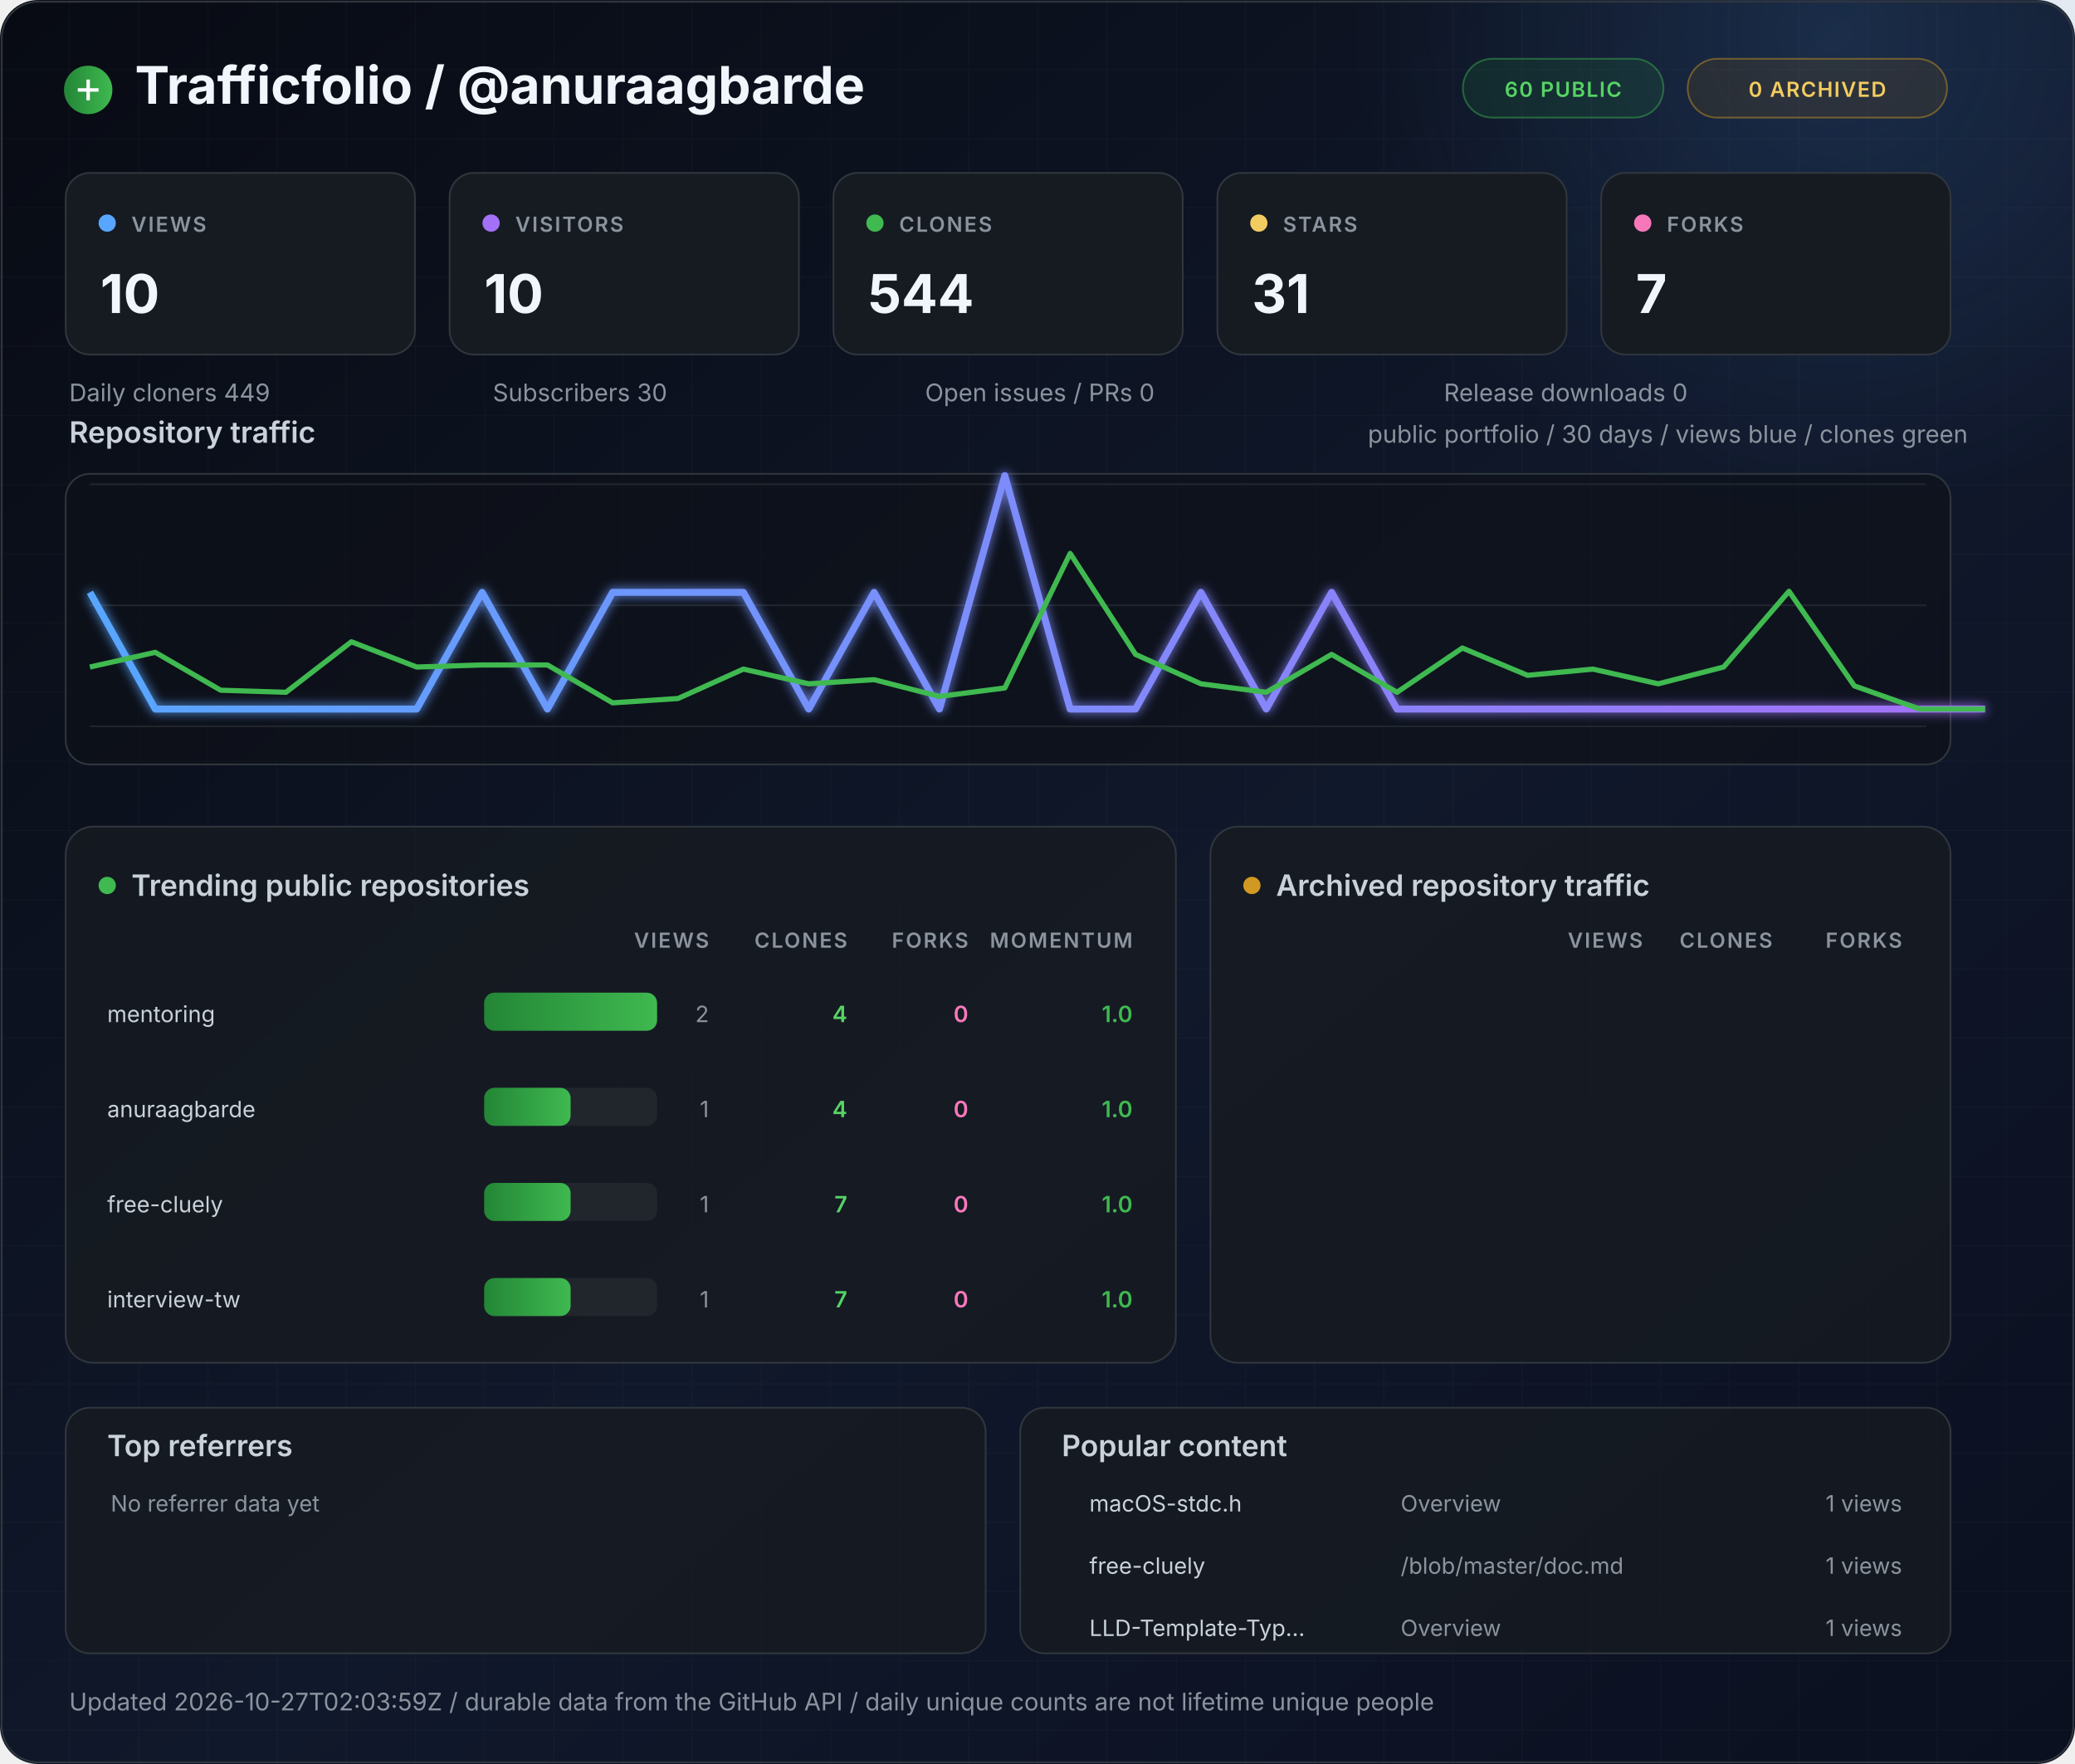
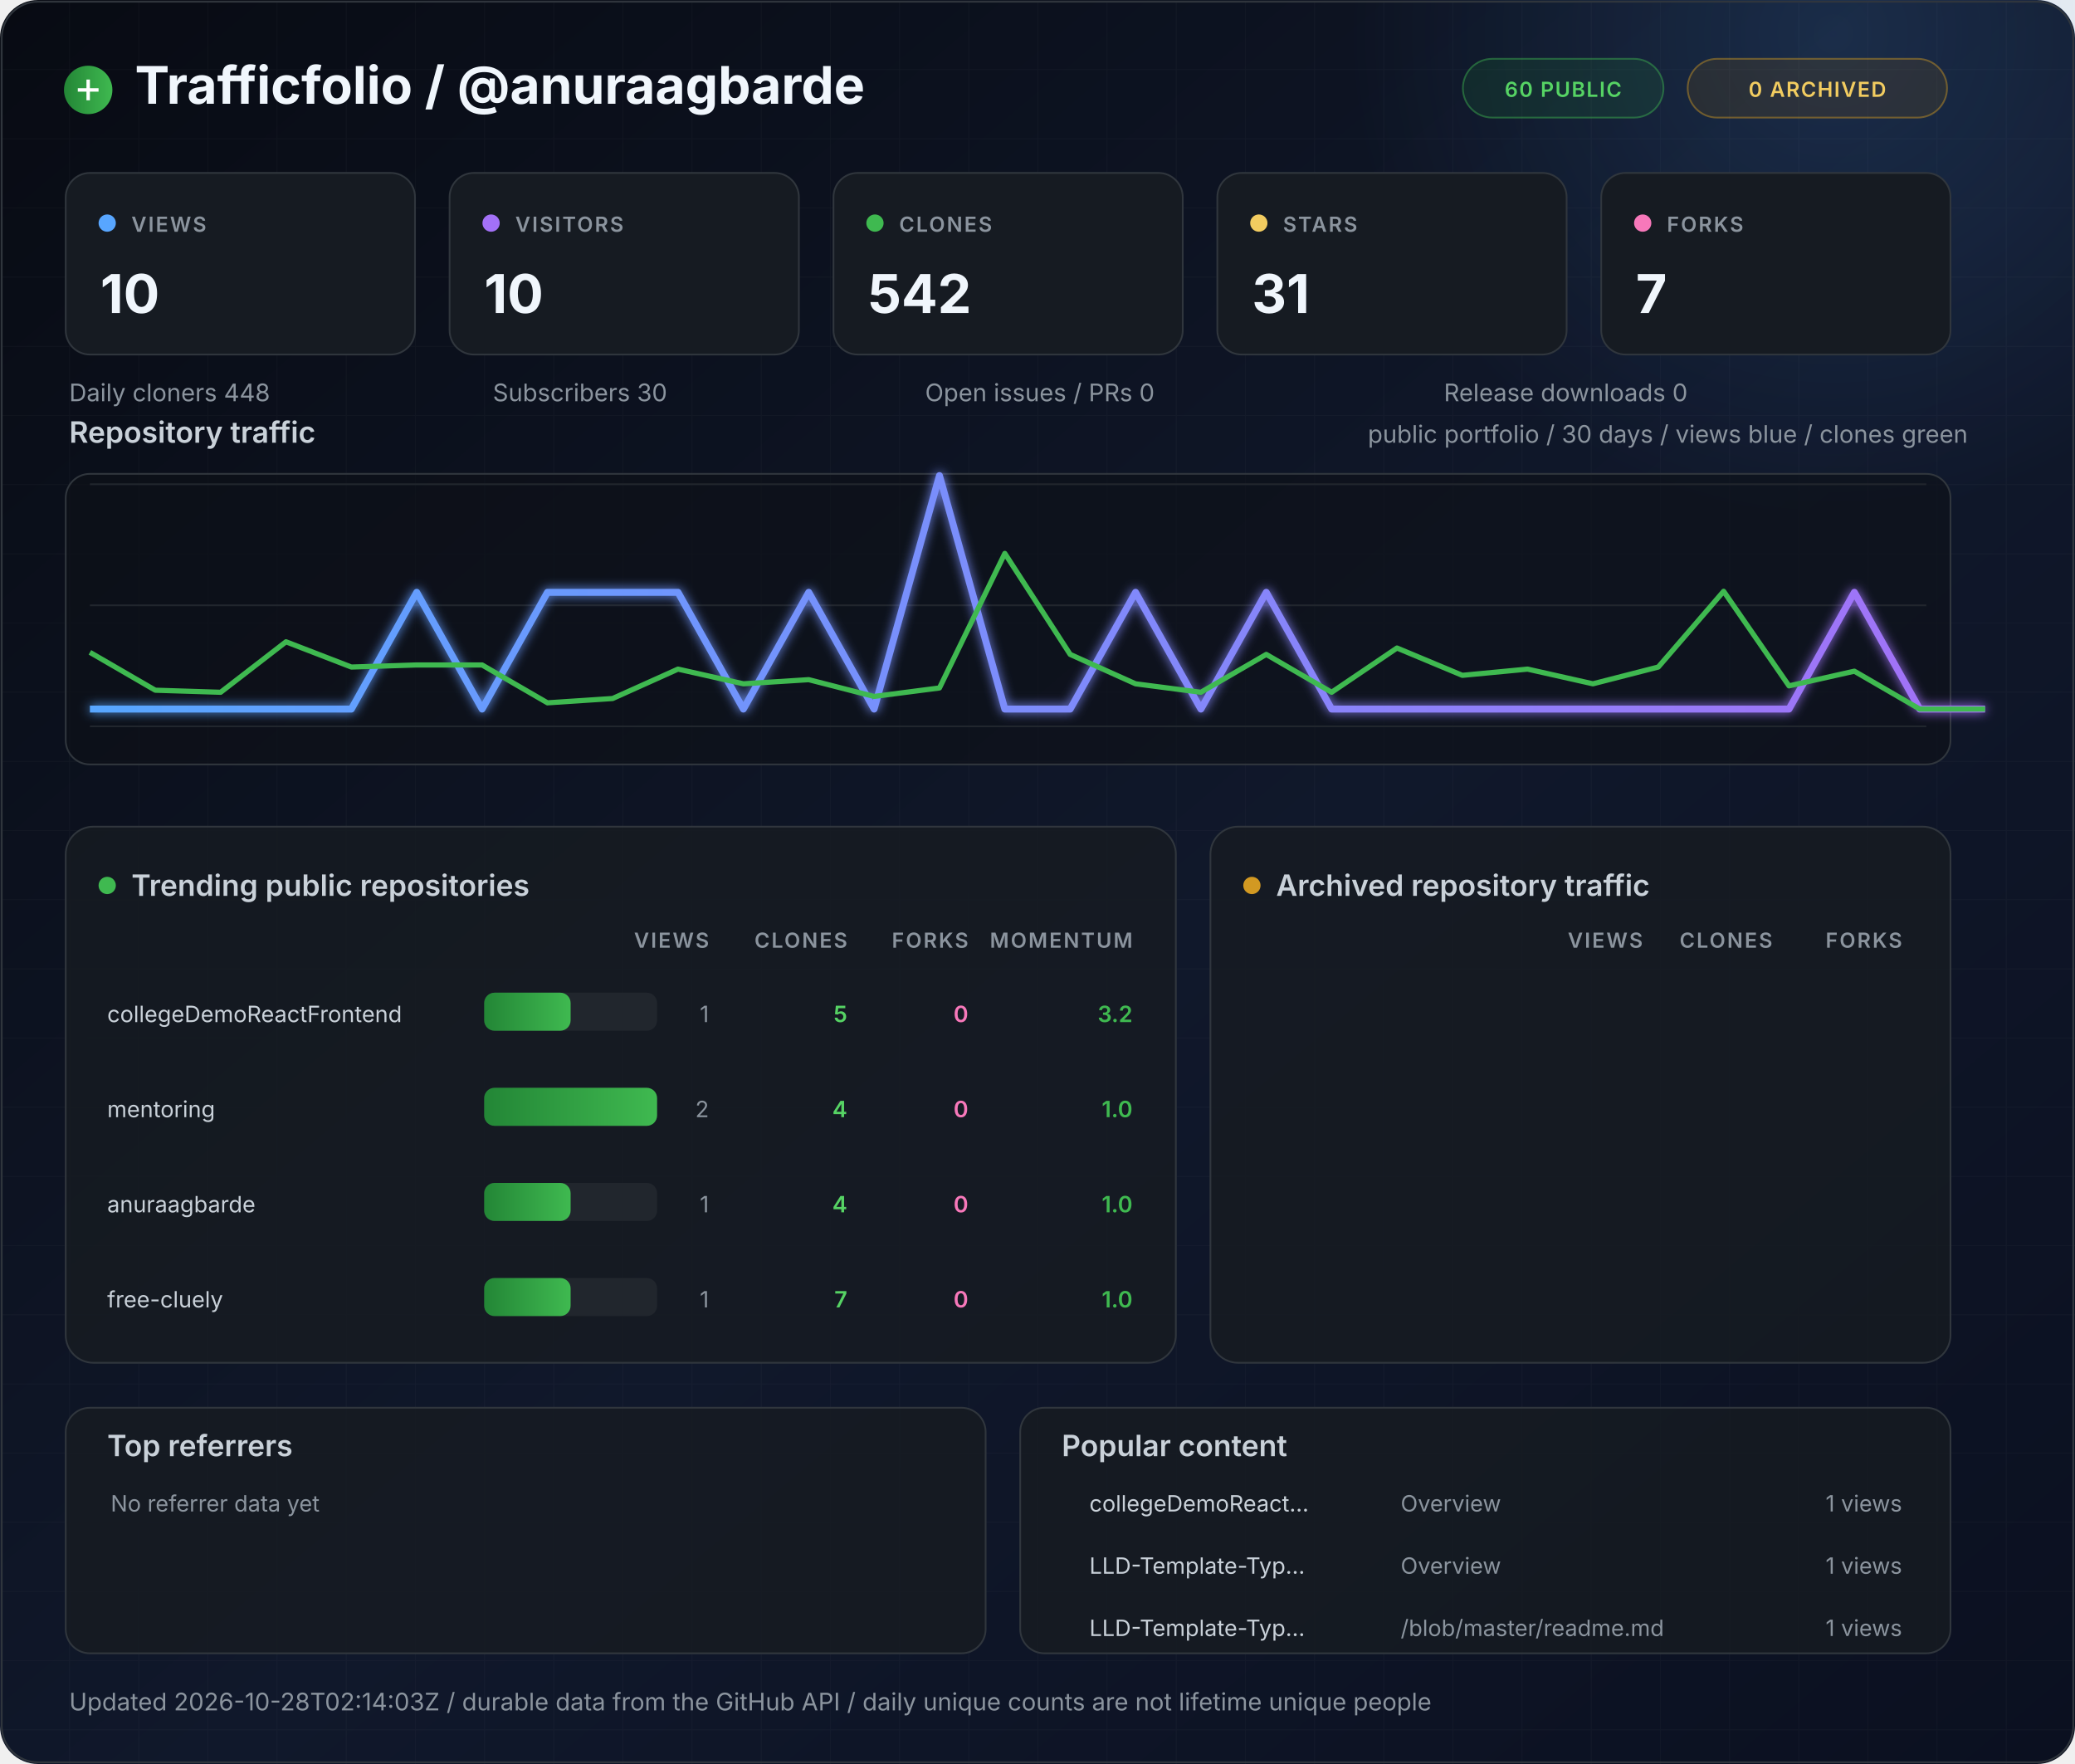
<svg xmlns="http://www.w3.org/2000/svg" width="1200" height="1020" viewBox="0 0 1200 1020" role="img" aria-label="Trafficfolio GitHub analytics dashboard for anuraagbarde">
  <defs>
    <linearGradient id="bg" x1="0" y1="0" x2="1" y2="1">
      <stop stop-color="#080b13" />
      <stop offset=".55" stop-color="#10182b" />
      <stop offset="1" stop-color="#0b1020" />
    </linearGradient>
    <linearGradient id="line" x1="0" y1="0" x2="1" y2="0">
      <stop stop-color="#58a6ff" />
      <stop offset="1" stop-color="#a371f7" />
    </linearGradient>
    <linearGradient id="bar" x1="0" y1="0" x2="1" y2="0">
      <stop stop-color="#238636" />
      <stop offset="1" stop-color="#3fb950" />
    </linearGradient>
    <linearGradient id="archiveBar" x1="0" y1="0" x2="1" y2="0">
      <stop stop-color="#9e6a03" />
      <stop offset="1" stop-color="#f2cc60" />
    </linearGradient>
    <radialGradient id="ambient">
      <stop stop-color="#58a6ff" stop-opacity=".16" />
      <stop offset="1" stop-color="#58a6ff" stop-opacity="0" />
    </radialGradient>
    <pattern id="grid" width="40" height="40" patternUnits="userSpaceOnUse">
      <path d="M40 0H0V40" fill="none" stroke="#ffffff" stroke-opacity=".025" />
    </pattern>
    <filter id="glow">
      <feGaussianBlur stdDeviation="3" result="b" />
      <feMerge>
        <feMergeNode in="b" />
        <feMergeNode in="SourceGraphic" />
      </feMerge>
    </filter>
    <style>
    .title{font:750 30px -apple-system,BlinkMacSystemFont,"Segoe UI",sans-serif;fill:#f0f6fc}
    .subtitle{font:14px -apple-system,BlinkMacSystemFont,"Segoe UI",sans-serif;fill:#8b949e}
    .label{font:600 12px -apple-system,BlinkMacSystemFont,"Segoe UI",sans-serif;fill:#8b949e;letter-spacing:1px}
    .metric{font:700 31px -apple-system,BlinkMacSystemFont,"Segoe UI",sans-serif;fill:#f0f6fc}
    .section{font:600 17px -apple-system,BlinkMacSystemFont,"Segoe UI",sans-serif;fill:#c9d1d9}
    .repo,.value,.trend,.archive,.clone,.fork{font:13px -apple-system,BlinkMacSystemFont,"Segoe UI",sans-serif;fill:#c9d1d9}
    .value{fill:#8b949e} .trend{fill:#3fb950;font-weight:600} .archive{fill:#d29922}
    .clone{fill:#56d364;font-weight:600} .fork{fill:#f778ba;font-weight:600}
    .pill{font:600 12px -apple-system,BlinkMacSystemFont,"Segoe UI",sans-serif;letter-spacing:.7px}
  </style>
  </defs>
  <rect width="1200" height="1020" rx="22" fill="url(#bg)" />
  <rect width="1200" height="1020" rx="22" fill="url(#grid)" />
  <circle cx="1060" cy="20" r="280" fill="url(#ambient)" />
  <rect x="1" y="1" width="1198" height="1018" rx="21" fill="none" stroke="#30363d" />
  <circle cx="51" cy="52" r="14" fill="url(#bar)" />
  <path d="M45 52h12M51 46v12" stroke="#fff" stroke-width="2" />
  <text x="78" y="60" class="title">Trafficfolio / @anuraagbarde</text>
  <rect x="846" y="34" width="116" height="34" rx="17" fill="#238636" fill-opacity=".16" stroke="#3fb950" stroke-opacity=".45" />
  <text x="904" y="56" text-anchor="middle" class="pill" fill="#56d364">60 PUBLIC</text>
  <rect x="976" y="34" width="150" height="34" rx="17" fill="#9e6a03" fill-opacity=".14" stroke="#d29922" stroke-opacity=".45" />
  <text x="1051" y="56" text-anchor="middle" class="pill" fill="#f2cc60">0 ARCHIVED</text>
  <rect x="38" y="100" width="202" height="105" rx="14" fill="#161b22" stroke="#30363d" />
  <circle cx="62" cy="129" r="5" fill="#58a6ff" />
  <text x="76" y="134" class="label">VIEWS</text>
  <text x="58" y="181" class="metric">10</text>
  <rect x="260" y="100" width="202" height="105" rx="14" fill="#161b22" stroke="#30363d" />
  <circle cx="284" cy="129" r="5" fill="#a371f7" />
  <text x="298" y="134" class="label">VISITORS</text>
  <text x="280" y="181" class="metric">10</text>
  <rect x="482" y="100" width="202" height="105" rx="14" fill="#161b22" stroke="#30363d" />
  <circle cx="506" cy="129" r="5" fill="#3fb950" />
  <text x="520" y="134" class="label">CLONES</text>
-   <text x="502" y="181" class="metric">544</text>
+   <text x="502" y="181" class="metric">542</text>
  <rect x="704" y="100" width="202" height="105" rx="14" fill="#161b22" stroke="#30363d" />
  <circle cx="728" cy="129" r="5" fill="#f2cc60" />
  <text x="742" y="134" class="label">STARS</text>
  <text x="724" y="181" class="metric">31</text>
  <rect x="926" y="100" width="202" height="105" rx="14" fill="#161b22" stroke="#30363d" />
  <circle cx="950" cy="129" r="5" fill="#f778ba" />
  <text x="964" y="134" class="label">FORKS</text>
  <text x="946" y="181" class="metric">7</text>
-   <text x="40" y="232" class="subtitle">Daily cloners 449</text>
+   <text x="40" y="232" class="subtitle">Daily cloners 448</text>
  <text x="285" y="232" class="subtitle">Subscribers 30</text>
  <text x="535" y="232" class="subtitle">Open issues / PRs 0</text>
  <text x="835" y="232" class="subtitle">Release downloads 0</text>
  <text x="40" y="256" class="section">Repository traffic</text>
  <text x="1138" y="256" text-anchor="end" class="subtitle">public portfolio / 30 days / views blue / clones green</text>
  <rect x="38" y="274" width="1090" height="168" rx="14" fill="#0d1117" fill-opacity=".62" stroke="#30363d" />
  <line x1="52" y1="420" x2="1114" y2="420" stroke="#21262d" />
  <line x1="52" y1="350" x2="1114" y2="350" stroke="#21262d" />
  <line x1="52" y1="280" x2="1114" y2="280" stroke="#21262d" />
-   <polyline points="52.0,342.5 89.8,410.0 127.6,410.0 165.4,410.0 203.2,410.0 241.0,410.0 278.8,342.5 316.6,410.0 354.3,342.5 392.1,342.5 429.9,342.5 467.7,410.0 505.5,342.5 543.3,410.0 581.1,275.0 618.9,410.0 656.7,410.0 694.5,342.5 732.3,410.0 770.1,342.5 807.9,410.0 845.7,410.0 883.4,410.0 921.2,410.0 959.0,410.0 996.8,410.0 1034.6,410.0 1072.4,410.0 1110.2,410.0 1148.0,410.0" fill="none" stroke="url(#line)" stroke-width="4" stroke-linejoin="round" filter="url(#glow)" />
-   <polyline points="52.0,385.7 89.8,377.2 127.6,399.1 165.4,400.3 203.2,371.1 241.0,385.7 278.8,384.5 316.6,384.5 354.3,406.4 392.1,403.9 429.9,386.9 467.7,395.4 505.5,393.0 543.3,402.7 581.1,397.8 618.9,320.0 656.7,378.4 694.5,395.4 732.3,400.3 770.1,378.4 807.9,400.3 845.7,374.7 883.4,390.5 921.2,386.9 959.0,395.4 996.8,385.7 1034.6,341.9 1072.4,396.6 1110.2,410.0 1148.0,410.0" fill="none" stroke="#3fb950" stroke-width="3" stroke-linejoin="round" />
+   <polyline points="52.0,410.0 89.8,410.0 127.6,410.0 165.4,410.0 203.2,410.0 241.0,342.5 278.8,410.0 316.6,342.5 354.3,342.5 392.1,342.5 429.9,410.0 467.7,342.5 505.5,410.0 543.3,275.0 581.1,410.0 618.9,410.0 656.7,342.5 694.5,410.0 732.3,342.5 770.1,410.0 807.9,410.0 845.7,410.0 883.4,410.0 921.2,410.0 959.0,410.0 996.8,410.0 1034.6,410.0 1072.4,342.5 1110.2,410.0 1148.0,410.0" fill="none" stroke="url(#line)" stroke-width="4" stroke-linejoin="round" filter="url(#glow)" />
+   <polyline points="52.0,377.2 89.8,399.1 127.6,400.3 165.4,371.1 203.2,385.7 241.0,384.5 278.8,384.5 316.6,406.4 354.3,403.9 392.1,386.9 429.9,395.4 467.7,393.0 505.5,402.7 543.3,397.8 581.1,320.0 618.9,378.4 656.7,395.4 694.5,400.3 732.3,378.4 770.1,400.3 807.9,374.7 845.7,390.5 883.4,386.9 921.2,395.4 959.0,385.7 996.8,341.9 1034.6,396.6 1072.4,388.1 1110.2,410.0 1148.0,410.0" fill="none" stroke="#3fb950" stroke-width="3" stroke-linejoin="round" />
  <rect x="38" y="478" width="642" height="310" rx="16" fill="#161b22" fill-opacity=".82" stroke="#30363d" />
  <circle cx="62" cy="512" r="5" fill="#3fb950" />
  <text x="76" y="518" class="section">Trending public repositories</text>
  <text x="410" y="548" text-anchor="end" class="label">VIEWS</text>
  <text x="490" y="548" text-anchor="end" class="label">CLONES</text>
  <text x="560" y="548" text-anchor="end" class="label">FORKS</text>
  <text x="655" y="548" text-anchor="end" class="label">MOMENTUM</text>
-   <text x="62" y="591" class="repo">mentoring</text>
+   <text x="62" y="591" class="repo">collegeDemoReactFrontend</text>
  <rect x="280" y="574" width="100" height="22" rx="6" fill="#21262d" />
-   <rect x="280" y="574" width="100" height="22" rx="6" fill="url(#bar)" />
-   <text x="410" y="591" text-anchor="end" class="value">2</text>
-   <text x="490" y="591" text-anchor="end" class="clone">4</text>
+   <rect x="280" y="574" width="50" height="22" rx="6" fill="url(#bar)" />
+   <text x="410" y="591" text-anchor="end" class="value">1</text>
+   <text x="490" y="591" text-anchor="end" class="clone">5</text>
  <text x="560" y="591" text-anchor="end" class="fork">0</text>
-   <text x="655" y="591" text-anchor="end" class="trend">1.0</text>
-   <text x="62" y="646" class="repo">anuraagbarde</text>
+   <text x="655" y="591" text-anchor="end" class="trend">3.2</text>
+   <text x="62" y="646" class="repo">mentoring</text>
  <rect x="280" y="629" width="100" height="22" rx="6" fill="#21262d" />
-   <rect x="280" y="629" width="50" height="22" rx="6" fill="url(#bar)" />
-   <text x="410" y="646" text-anchor="end" class="value">1</text>
+   <rect x="280" y="629" width="100" height="22" rx="6" fill="url(#bar)" />
+   <text x="410" y="646" text-anchor="end" class="value">2</text>
  <text x="490" y="646" text-anchor="end" class="clone">4</text>
  <text x="560" y="646" text-anchor="end" class="fork">0</text>
  <text x="655" y="646" text-anchor="end" class="trend">1.0</text>
-   <text x="62" y="701" class="repo">free-cluely</text>
+   <text x="62" y="701" class="repo">anuraagbarde</text>
  <rect x="280" y="684" width="100" height="22" rx="6" fill="#21262d" />
  <rect x="280" y="684" width="50" height="22" rx="6" fill="url(#bar)" />
  <text x="410" y="701" text-anchor="end" class="value">1</text>
-   <text x="490" y="701" text-anchor="end" class="clone">7</text>
+   <text x="490" y="701" text-anchor="end" class="clone">4</text>
  <text x="560" y="701" text-anchor="end" class="fork">0</text>
  <text x="655" y="701" text-anchor="end" class="trend">1.0</text>
-   <text x="62" y="756" class="repo">interview-tw</text>
+   <text x="62" y="756" class="repo">free-cluely</text>
  <rect x="280" y="739" width="100" height="22" rx="6" fill="#21262d" />
  <rect x="280" y="739" width="50" height="22" rx="6" fill="url(#bar)" />
  <text x="410" y="756" text-anchor="end" class="value">1</text>
  <text x="490" y="756" text-anchor="end" class="clone">7</text>
  <text x="560" y="756" text-anchor="end" class="fork">0</text>
  <text x="655" y="756" text-anchor="end" class="trend">1.0</text>
  <rect x="700" y="478" width="428" height="310" rx="16" fill="#161b22" fill-opacity=".82" stroke="#30363d" />
  <circle cx="724" cy="512" r="5" fill="#d29922" />
  <text x="738" y="518" class="section">Archived repository traffic</text>
  <text x="950" y="548" text-anchor="end" class="label">VIEWS</text>
  <text x="1025" y="548" text-anchor="end" class="label">CLONES</text>
  <text x="1100" y="548" text-anchor="end" class="label">FORKS</text>
  <rect x="38" y="814" width="532" height="142" rx="14" fill="#161b22" fill-opacity=".82" stroke="#30363d" />
  <text x="62" y="842" class="section">Top referrers</text>
  <text x="64" y="874" class="value">No referrer data yet</text>
  <rect x="590" y="814" width="538" height="142" rx="14" fill="#161b22" fill-opacity=".82" stroke="#30363d" />
  <text x="614" y="842" class="section">Popular content</text>
-   <text x="630" y="874" class="repo">macOS-stdc.h</text>
+   <text x="630" y="874" class="repo">collegeDemoReact...</text>
  <text x="810" y="874" class="value">Overview</text>
  <text x="1100" y="874" text-anchor="end" class="value">1 views</text>
-   <text x="630" y="910" class="repo">free-cluely</text>
-   <text x="810" y="910" class="value">/blob/master/doc.md</text>
+   <text x="630" y="910" class="repo">LLD-Template-Typ...</text>
+   <text x="810" y="910" class="value">Overview</text>
  <text x="1100" y="910" text-anchor="end" class="value">1 views</text>
  <text x="630" y="946" class="repo">LLD-Template-Typ...</text>
-   <text x="810" y="946" class="value">Overview</text>
+   <text x="810" y="946" class="value">/blob/master/readme.md</text>
  <text x="1100" y="946" text-anchor="end" class="value">1 views</text>
-   <text x="40" y="989" class="subtitle">Updated 2026-10-27T02:03:59Z / durable data from the GitHub API / daily unique counts are not lifetime unique people</text>
+   <text x="40" y="989" class="subtitle">Updated 2026-10-28T02:14:03Z / durable data from the GitHub API / daily unique counts are not lifetime unique people</text>
</svg>
